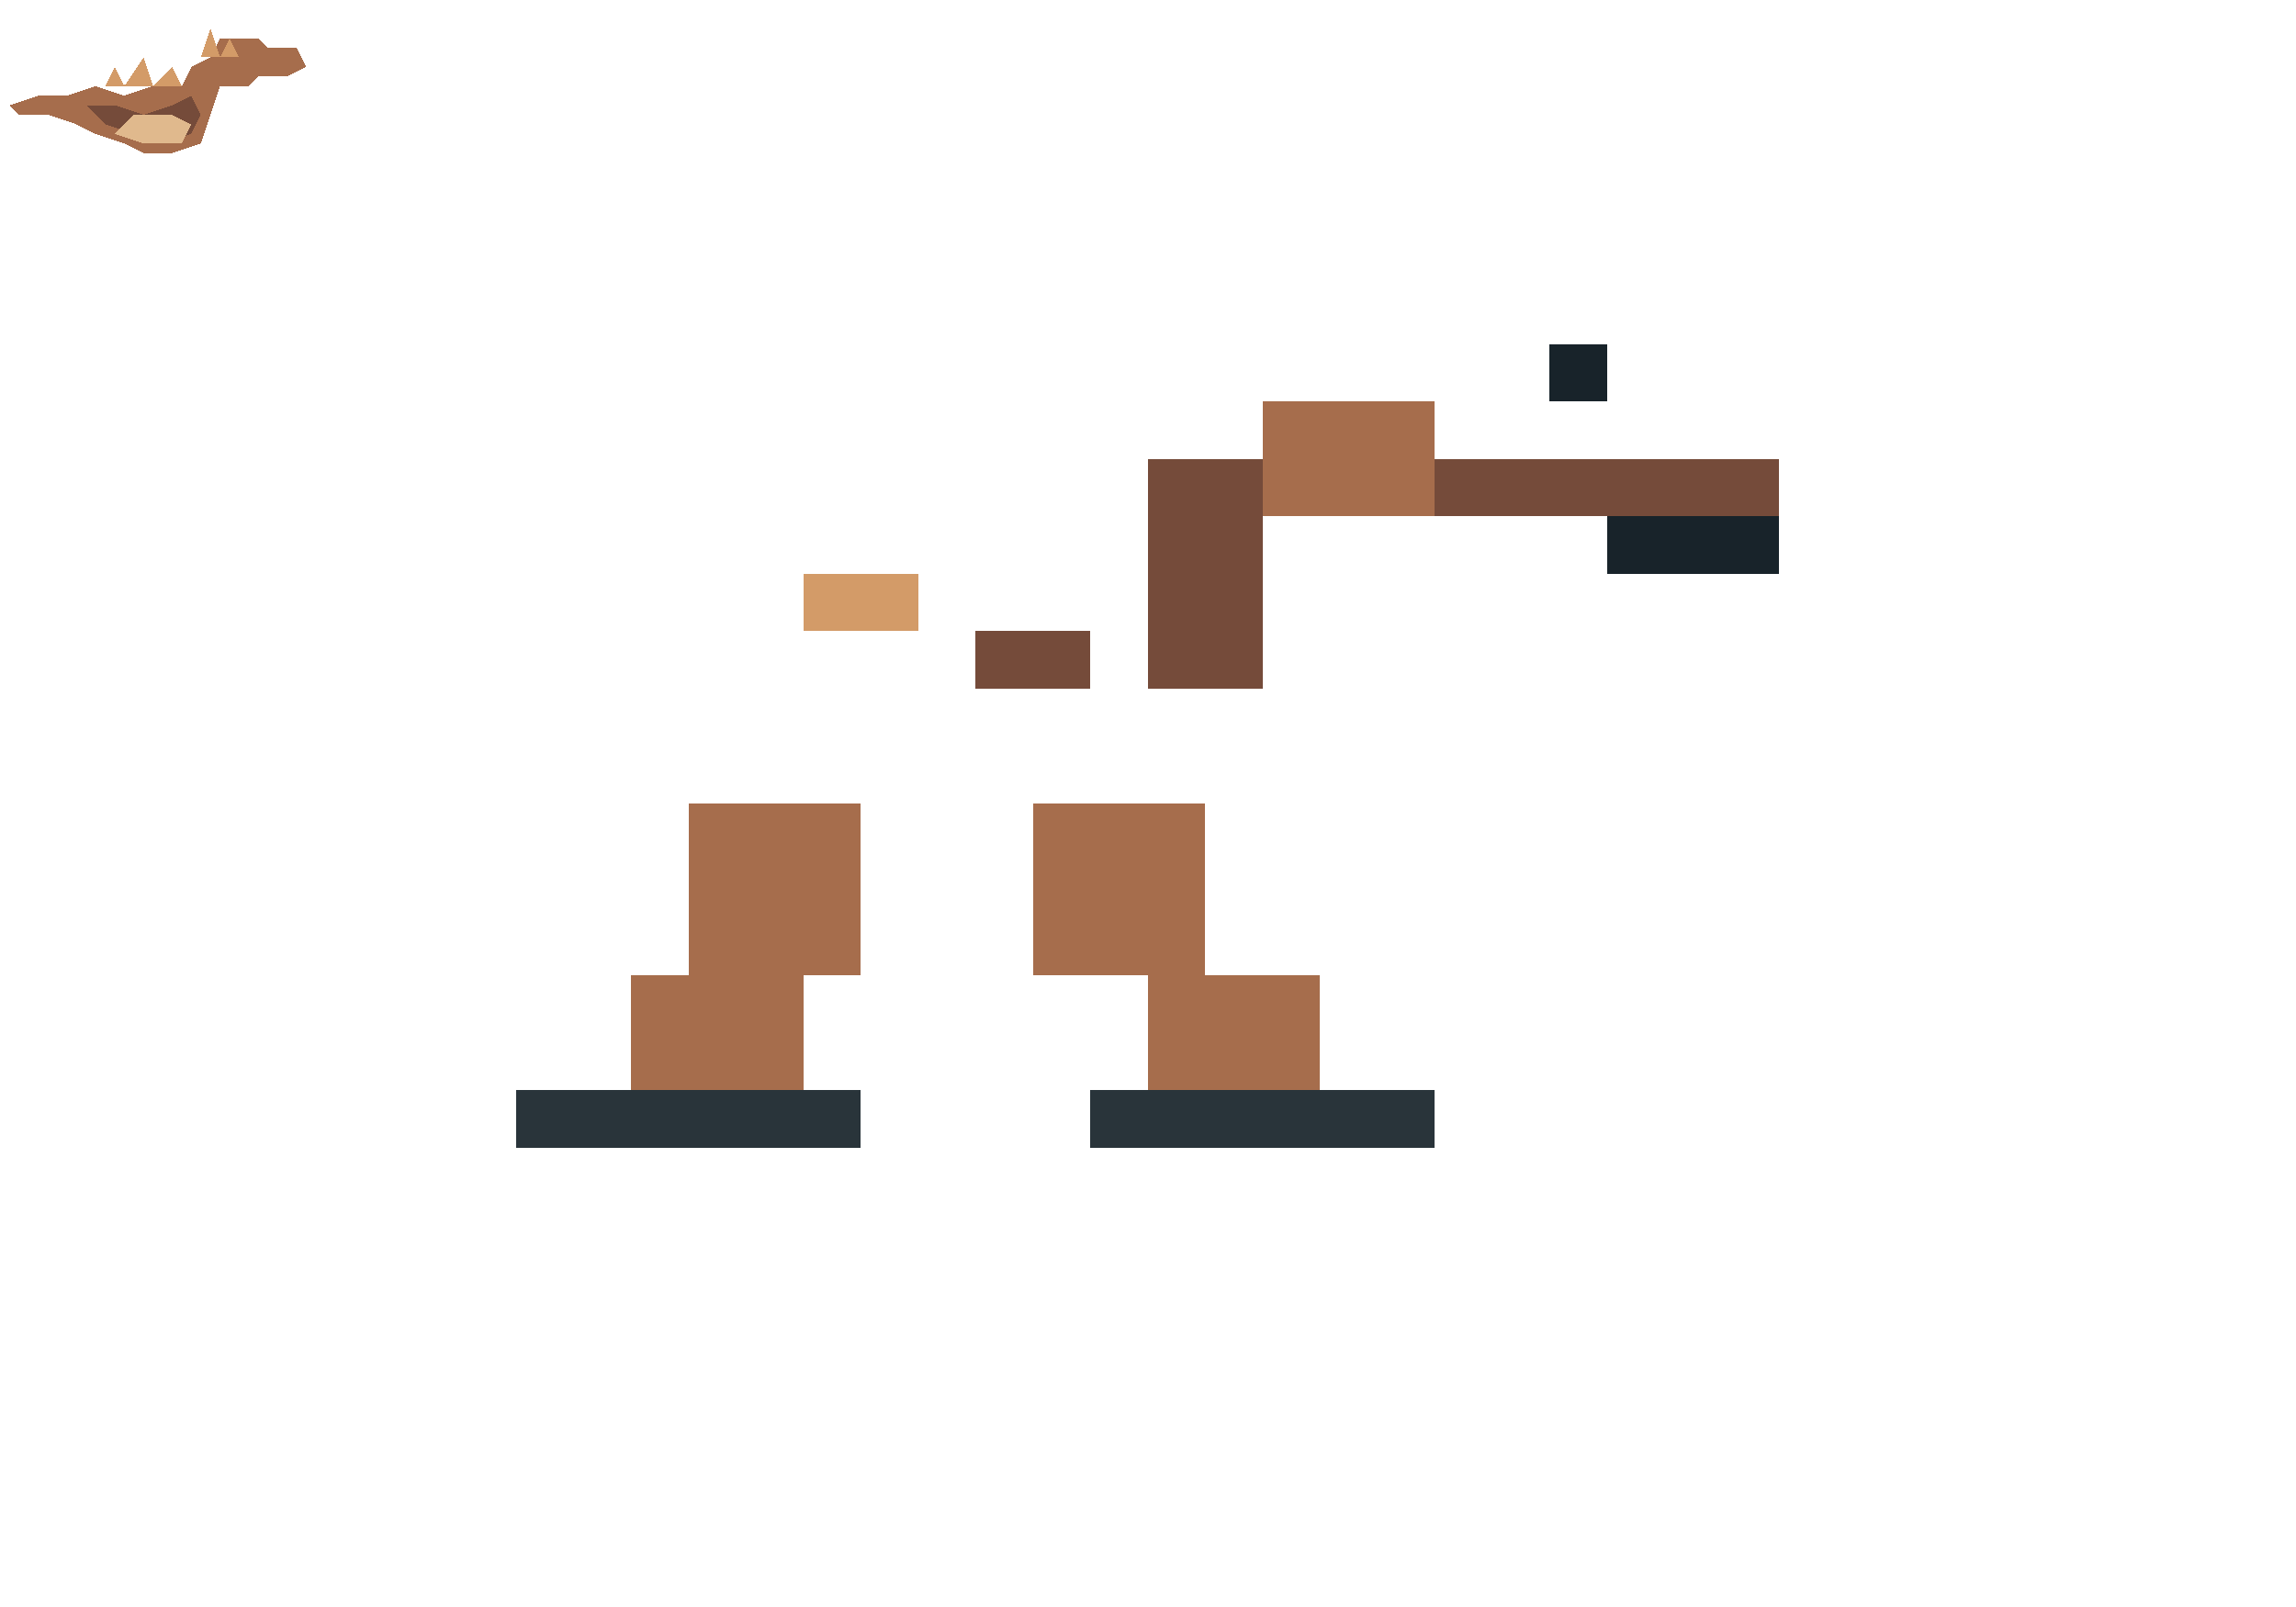
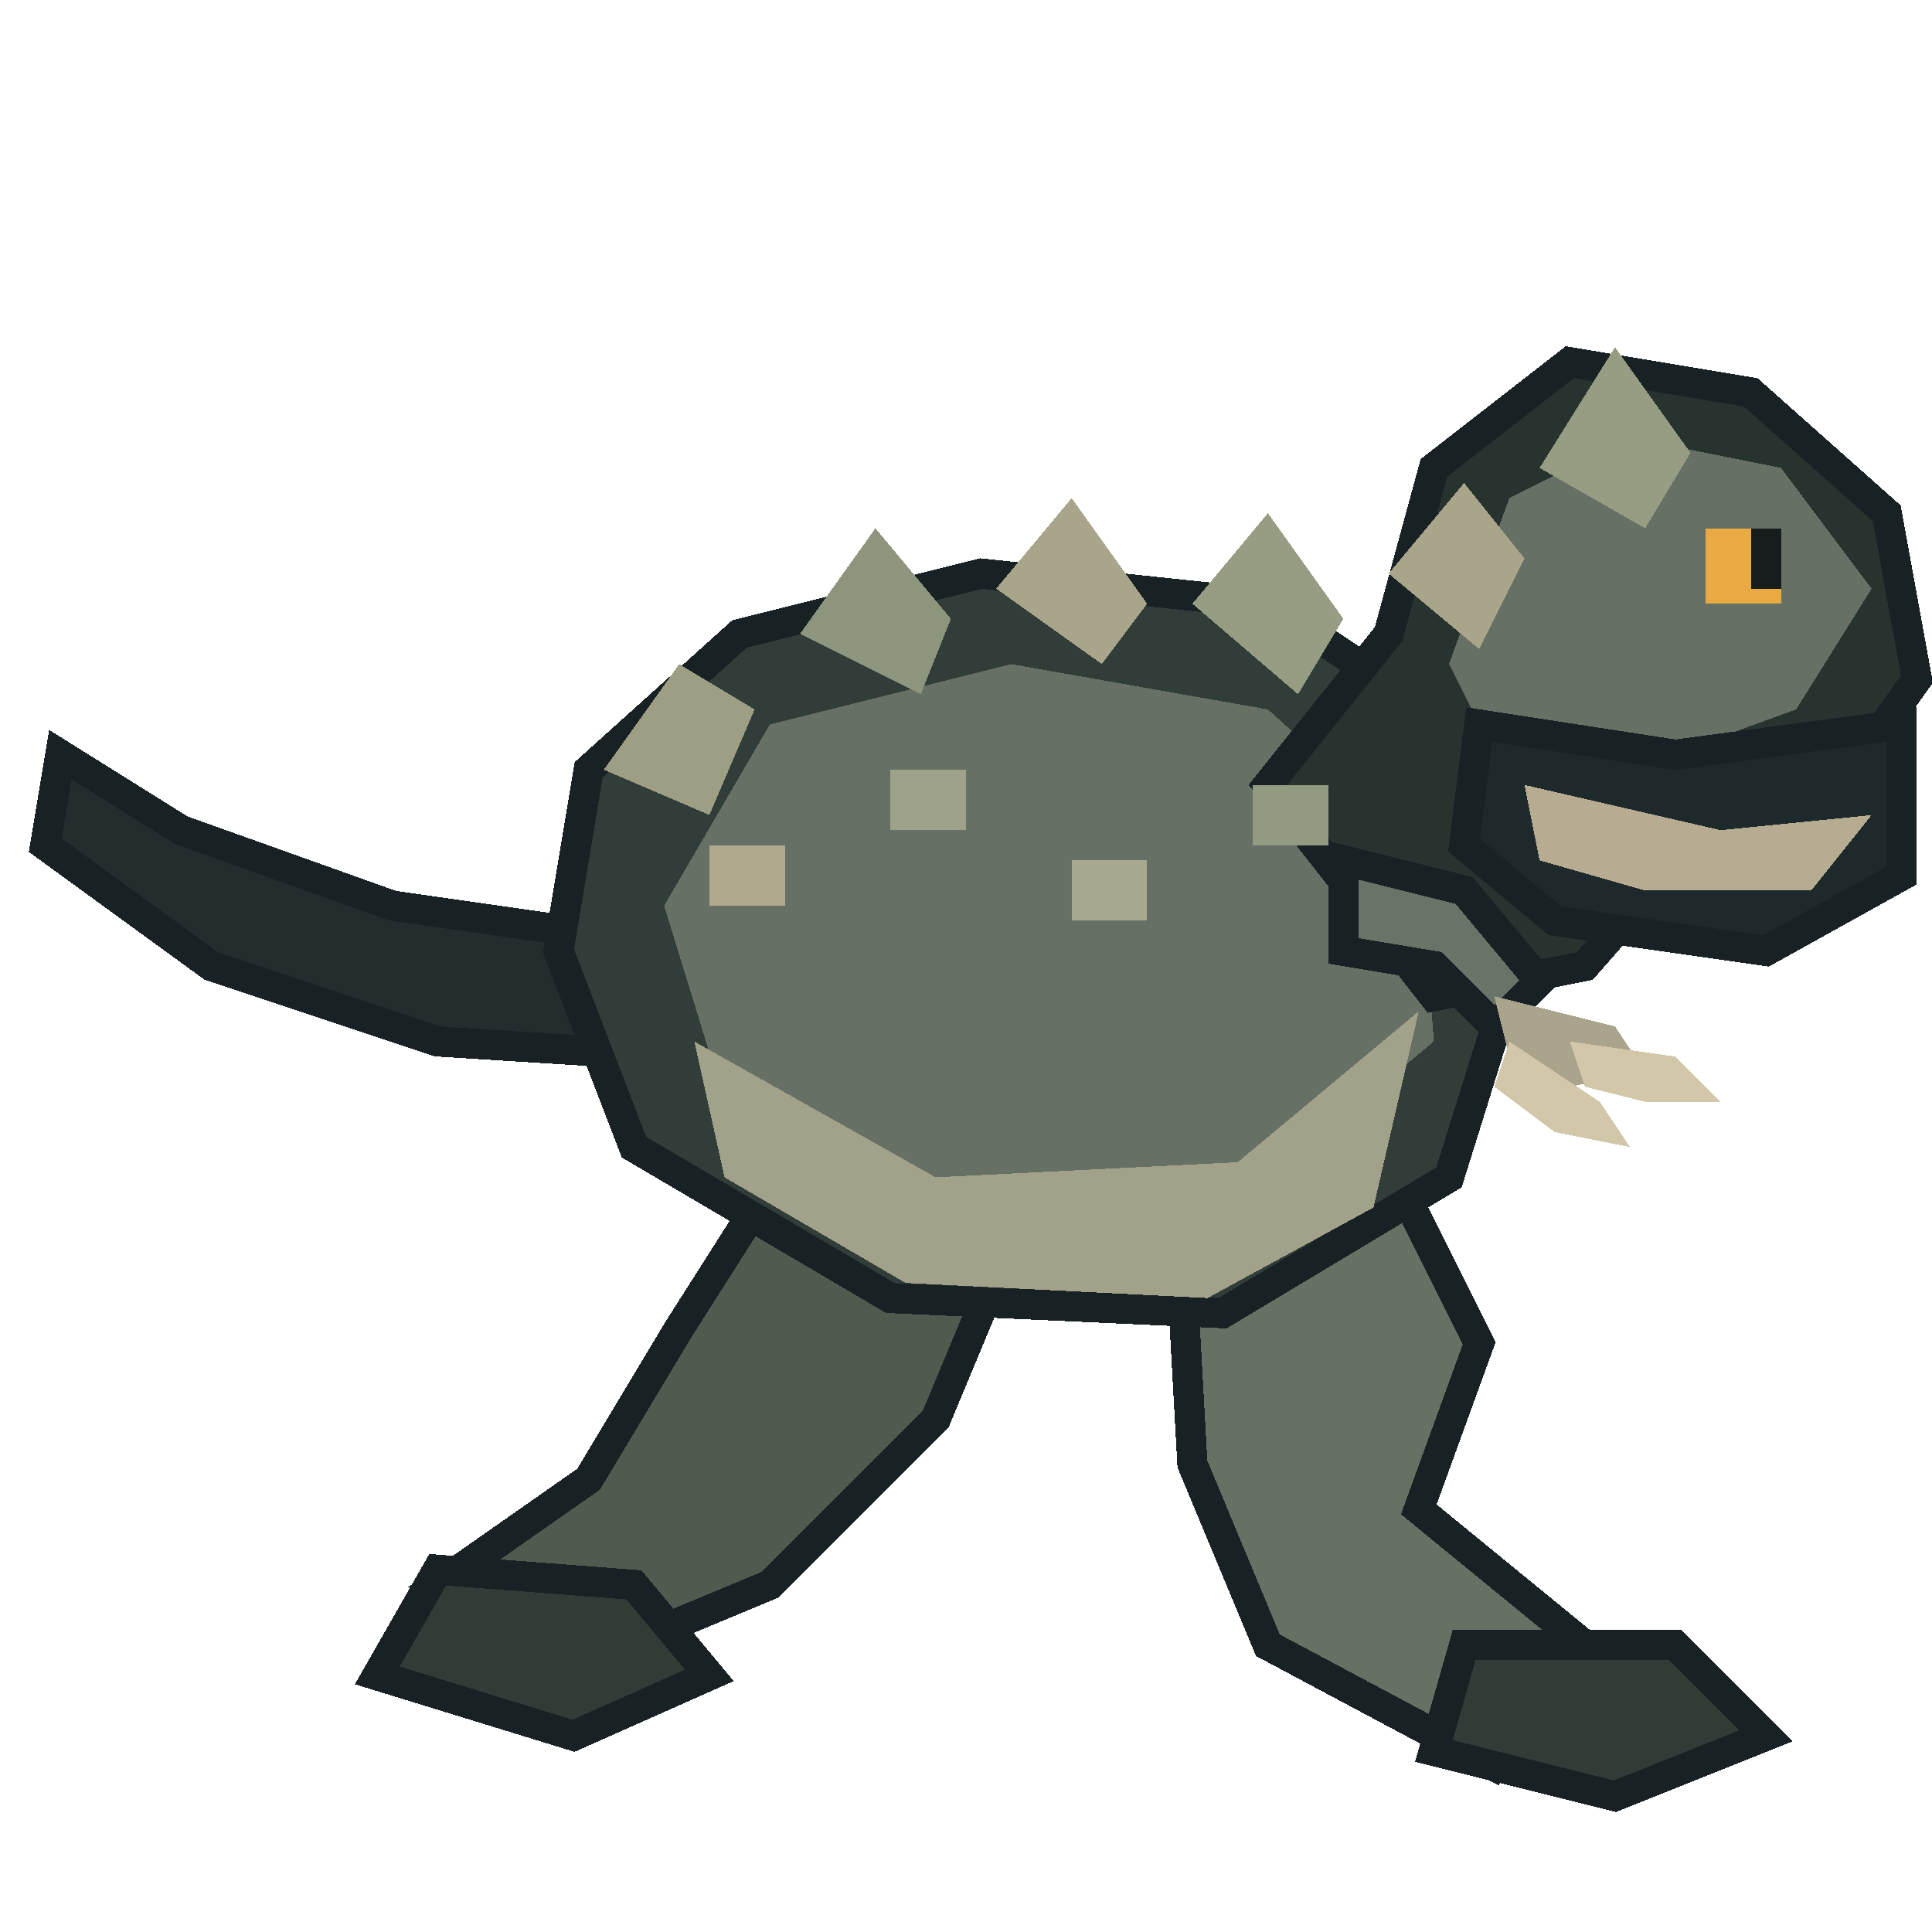
- <svg xmlns="http://www.w3.org/2000/svg" viewBox="0 0 240 168" shape-rendering="crispEdges">
-   <rect width="240" height="168" fill="none" />
-   <polygon points="7,10 10,9 13,10 16,9 19,9 20,7 22,6 23,4 27,4 28,5 31,5 32,7 30,8 27,8 26,9 23,9 22,12 21,15 18,16 15,16 13,15 10,14 8,13 5,12 2,12 1,11 4,10" fill="#a66d4c" />
-   <polygon points="9,11 12,11 15,12 18,11 20,10 21,12 20,14 17,15 14,14 11,13" fill="#754b3a" />
-   <polygon points="14,12 18,12 20,13 19,15 15,15 12,14" fill="#e0b98d" />
-   <rect x="120" y="48" width="12" height="24" fill="#754b3a" />
-   <rect x="132" y="42" width="18" height="12" fill="#a66d4c" />
-   <rect x="150" y="48" width="18" height="6" fill="#754b3a" />
-   <polygon points="11,9 12,7 13,9 15,6 16,9 18,7 19,9" fill="#d39b68" />
-   <polygon points="21,6 22,3 23,6 24,4 25,6" fill="#d39b68" />
-   <rect x="162" y="48" width="24" height="6" fill="#754b3a" />
-   <rect x="168" y="54" width="18" height="6" fill="#18232a" />
-   <rect x="162" y="36" width="6" height="6" fill="#ffe36b" />
-   <rect x="162" y="36" width="6" height="6" fill="#18232a" />
-   <rect x="72" y="84" width="18" height="18" fill="#a66d4c" />
-   <rect x="108" y="84" width="18" height="18" fill="#a66d4c" />
-   <rect x="66" y="102" width="18" height="12" fill="#a66d4c" />
-   <rect x="120" y="102" width="18" height="12" fill="#a66d4c" />
-   <rect x="54" y="114" width="36" height="6" fill="#29343a" />
-   <rect x="114" y="114" width="36" height="6" fill="#29343a" />
-   <rect x="84" y="60" width="12" height="6" fill="#d39b68" />
-   <rect x="102" y="66" width="12" height="6" fill="#754b3a" />
+ <svg xmlns="http://www.w3.org/2000/svg" viewBox="0 0 128 128" shape-rendering="crispEdges" role="img" aria-label="Vasti" data-character="Vasti" data-species="Vastatosaurus rex" data-origin="King Kong 2005" data-pose="runA" data-anatomy="armored tyrannosaur skull three-fingered forelimbs">
+   <g>
+     <g stroke="#182225" stroke-width="2" stroke-linejoin="miter">
+       <polygon points="52,77 67,82 62,94 51,105 39,110 29,105 39,98 45,88" fill="#4e5c50" />
+       <polygon points="78,79 92,77 98,89 94,100 105,109 99,117 84,109 79,97" fill="#667063" />
+       <polygon points="29,104 42,105 47,111 38,115 25,111" fill="#303d36" />
+       <polygon points="97,109 111,109 117,115 107,119 95,116" fill="#303d36" />
+     </g>
+     <g stroke="#182225" stroke-width="2" stroke-linejoin="miter">
+       <polygon points="53,58 40,62 26,60 12,55 4,50 3,56 14,64 29,69 45,70 58,67" fill="#222d2d" />
+       <polygon points="37,63 39,51 49,42 65,38 84,40 96,48 101,62 96,78 81,87 59,86 42,76" fill="#303d38" />
+       <polygon points="44,60 51,48 67,44 84,47 94,56 95,69 83,79 62,80 48,73" fill="#667064" stroke="none" />
+       <polygon points="46,69 62,78 82,77 94,67 91,80 80,86 60,85 48,78" fill="#a2a18a" stroke="none" />
+       <polygon points="84,52 92,42 95,31 104,24 116,26 125,34 127,45 122,52 112,56 105,64 95,66" fill="#26332f" />
+       <polygon points="96,44 100,33 108,29 118,31 124,39 119,47 108,51 100,52" fill="#667064" stroke="none" />
+       <polygon points="98,48 111,50 126,48 126,58 117,63 103,61 97,56" fill="#1d292a" />
+       <polygon points="101,52 114,55 124,54 120,59 109,59 102,57" fill="#b7ab92" stroke="none" />
+       <polygon points="40,51 45,44 50,47 47,54" fill="#9d9e83" stroke="none" />
+       <polygon points="53,42 58,35 63,41 61,46" fill="#8e957d" stroke="none" />
+       <polygon points="66,39 71,33 76,40 73,44" fill="#a9a58b" stroke="none" />
+       <polygon points="79,40 84,34 89,41 86,46" fill="#969d83" stroke="none" />
+       <polygon points="92,38 97,32 101,37 98,43" fill="#a9a58b" stroke="none" />
+       <polygon points="102,31 107,23 112,30 109,35" fill="#969d83" stroke="none" />
+       <rect x="47" y="56" width="5" height="4" fill="#b0a98d" stroke="none" />
+       <rect x="59" y="51" width="5" height="4" fill="#9ea28b" stroke="none" />
+       <rect x="71" y="57" width="5" height="4" fill="#a8a88e" stroke="none" />
+       <rect x="83" y="52" width="5" height="4" fill="#929a82" stroke="none" />
+       <polygon points="89,57 97,59 102,65 99,68 95,64 89,63" fill="#697367" />
+       <polygon points="99,66 107,68 109,71 104,72 100,70" fill="#a9a48b" stroke="none" />
+       <polygon points="104,69 111,70 114,73 109,73 105,72" fill="#d3c7aa" stroke="none" />
+       <polygon points="100,69 106,73 108,76 103,75 99,72" fill="#d3c7aa" stroke="none" />
+       <rect x="113" y="35" width="5" height="5" fill="#e9aa43" stroke="none" />
+       <rect x="116" y="35" width="2" height="4" fill="#161d1c" stroke="none" />
+     </g>
+   </g>
</svg>
